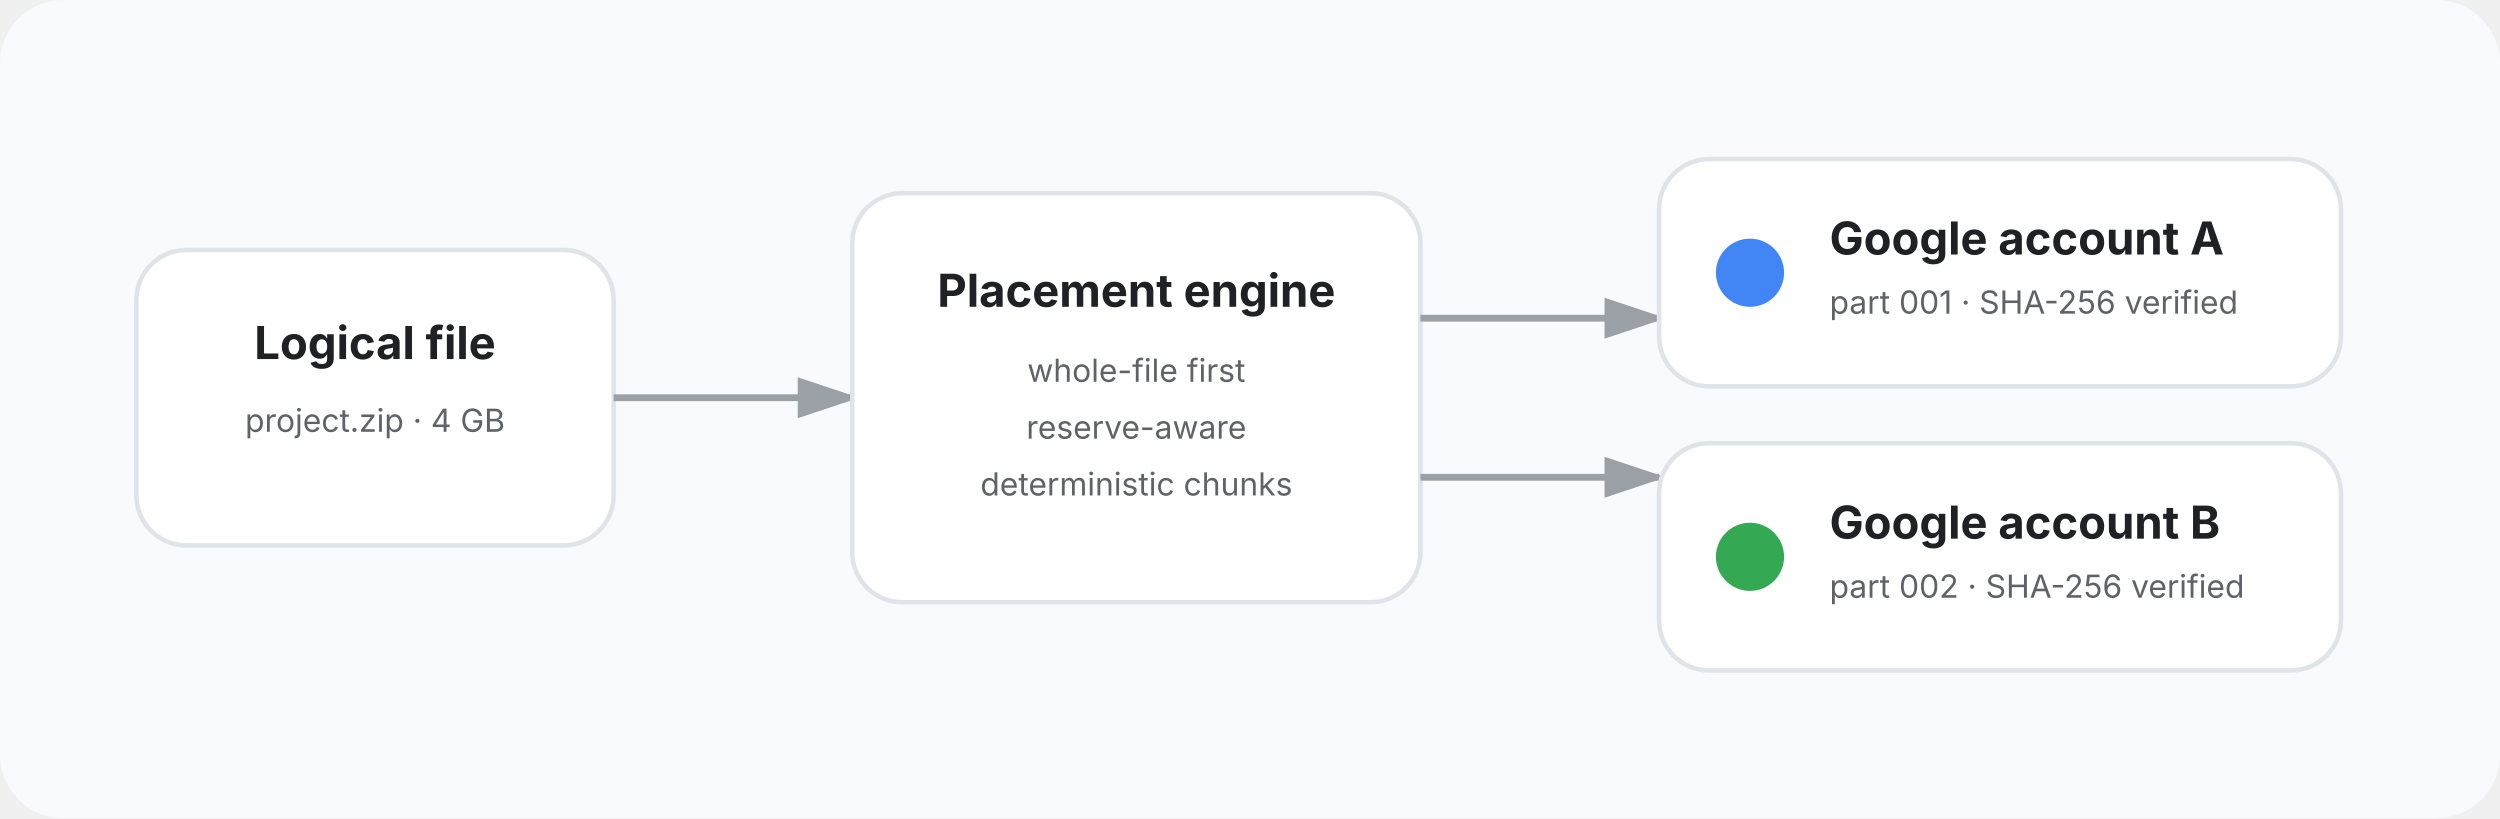
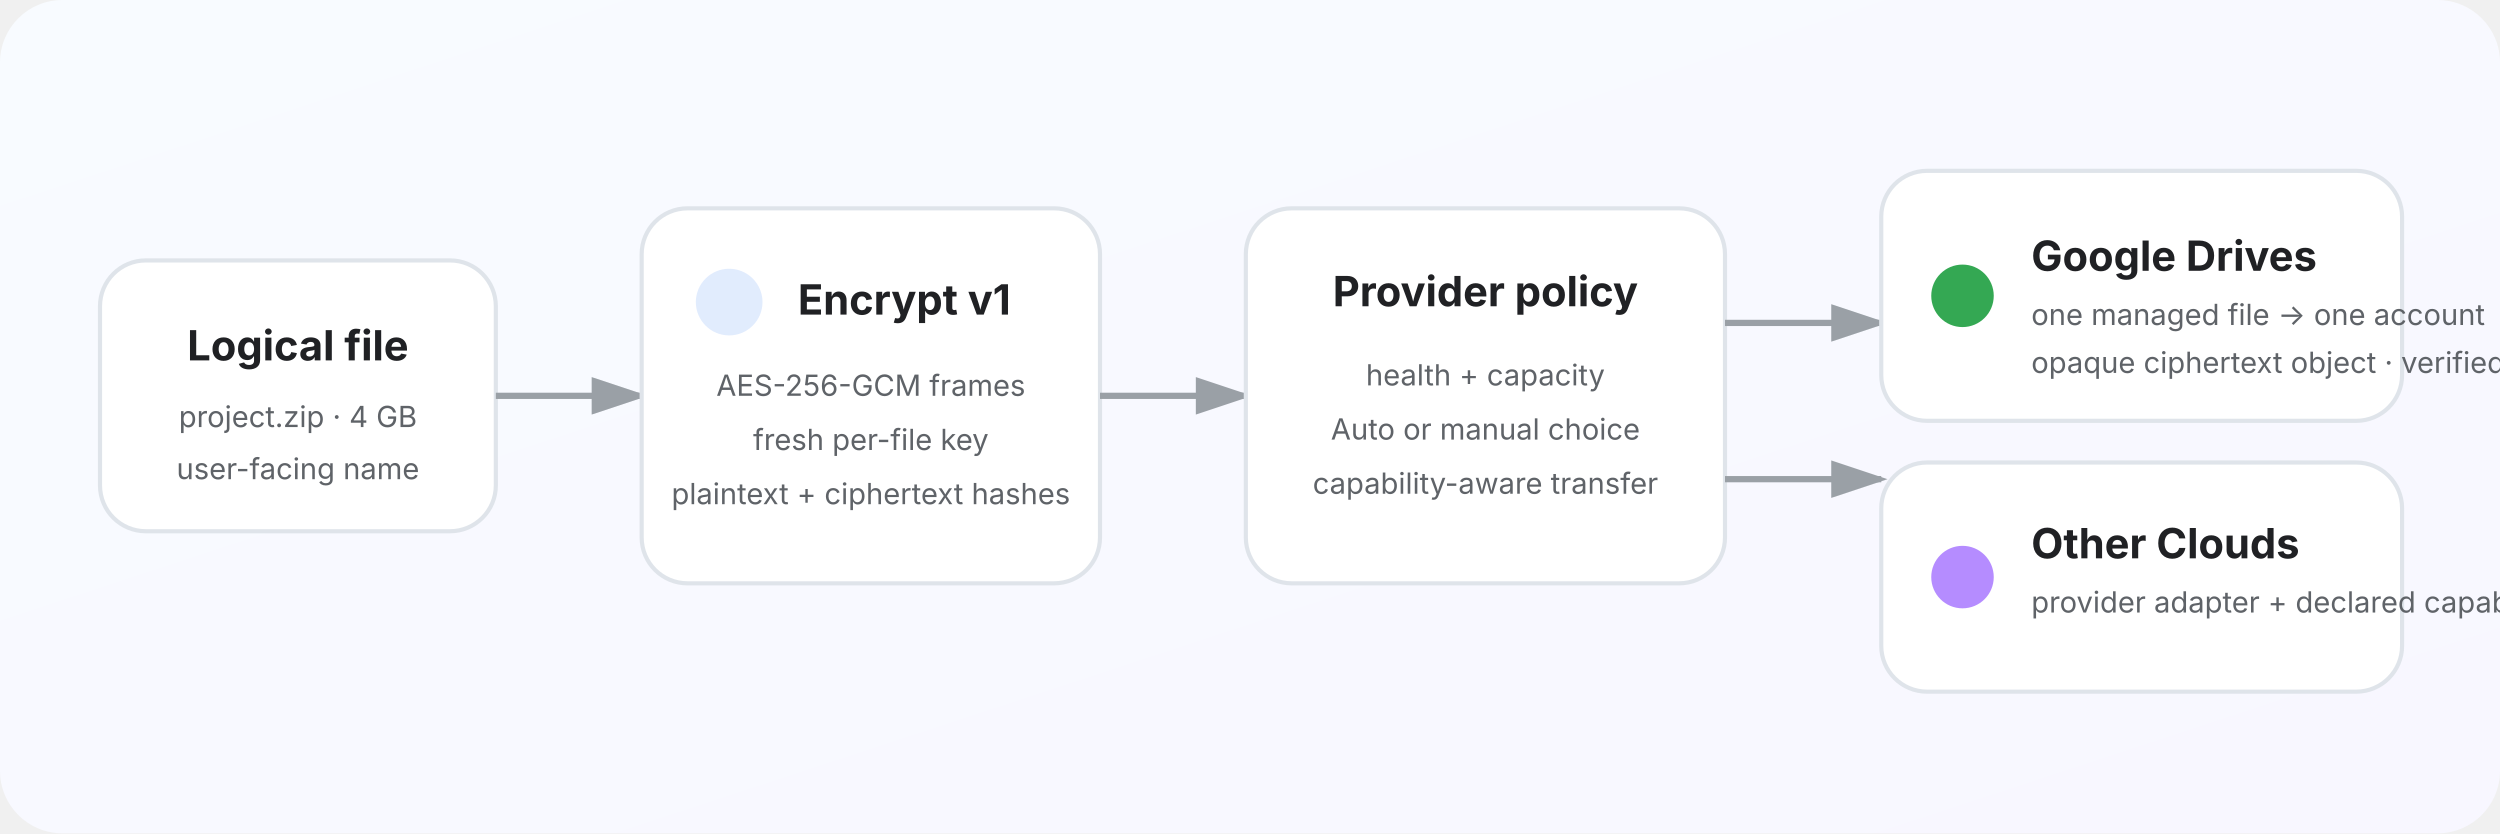
- <svg xmlns="http://www.w3.org/2000/svg" width="1100" height="360" viewBox="0 0 1100 360" role="img" aria-labelledby="t">
+ <svg xmlns="http://www.w3.org/2000/svg" width="1200" height="400" viewBox="0 0 1200 400" role="img" aria-labelledby="t d">
  <style>text{font-family:Inter,Arial,sans-serif;fill:#202124}.s{font-size:14px;fill:#5f6368}.h{font-size:20px;font-weight:700}.b{fill:white;stroke:#dfe4ea;stroke-width:2}.a{stroke:#9aa0a6;stroke-width:3;fill:none;marker-end:url(#m)}</style>
  <defs>
    <marker id="m" markerWidth="10" markerHeight="10" refX="8" refY="3" orient="auto">
      <path d="M0,0 L0,6 L9,3 z" fill="#9aa0a6" />
    </marker>
+     <linearGradient id="g" x1="0" y1="0" x2="1" y2="1">
+       <stop stop-color="#f8fbff" />
+       <stop offset="1" stop-color="#f8f7ff" />
+     </linearGradient>
  </defs>
-   <rect width="1100" height="360" rx="28" fill="#f8fafd" />
-   <rect class="b" x="60" y="110" rx="22" width="210" height="130" />
-   <text class="h" x="165" y="158" text-anchor="middle">Logical file</text>
-   <text class="s" x="165" y="190" text-anchor="middle">project.zip · 4 GB</text>
-   <path class="a" d="M270 175h105" />
-   <rect class="b" x="375" y="85" rx="22" width="250" height="180" />
-   <text class="h" x="500" y="135" text-anchor="middle">Placement engine</text>
-   <text class="s" x="500" y="168" text-anchor="middle">whole-file first</text>
-   <text class="s" x="500" y="193" text-anchor="middle">reserve-aware</text>
-   <text class="s" x="500" y="218" text-anchor="middle">deterministic chunks</text>
-   <path class="a" d="M625 140h105" />
-   <path class="a" d="M625 210h105" />
-   <rect class="b" x="730" y="70" rx="22" width="300" height="100" />
-   <circle cx="770" cy="120" r="15" fill="#4285F4" />
-   <text class="h" x="805" y="112">Google account A</text>
-   <text class="s" x="805" y="138">part 001 · SHA-256 verified</text>
-   <rect class="b" x="730" y="195" rx="22" width="300" height="100" />
-   <circle cx="770" cy="245" r="15" fill="#34A853" />
-   <text class="h" x="805" y="237">Google account B</text>
-   <text class="s" x="805" y="263">part 002 · SHA-256 verified</text>
+   <rect width="1200" height="400" rx="30" fill="url(#g)" />
+   <rect class="b" x="48" y="125" rx="22" width="190" height="130" />
+   <text class="h" x="143" y="173" text-anchor="middle">Logical file</text>
+   <text class="s" x="143" y="205" text-anchor="middle">project.zip · 4 GB</text>
+   <text class="s" x="143" y="230" text-anchor="middle">user-facing name</text>
+   <path class="a" d="M238 190h70" />
+   <rect class="b" x="308" y="100" rx="22" width="220" height="180" />
+   <circle cx="350" cy="145" r="16" fill="#4285F4" opacity=".16" />
+   <text class="h" x="383" y="151">Encrypt v1</text>
+   <text class="s" x="418" y="190" text-anchor="middle">AES-256-GCM frames</text>
+   <text class="s" x="418" y="216" text-anchor="middle">fresh per-file key</text>
+   <text class="s" x="418" y="242" text-anchor="middle">plaintext + ciphertext hashes</text>
+   <path class="a" d="M528 190h70" />
+   <rect class="b" x="598" y="100" rx="22" width="230" height="180" />
+   <text class="h" x="713" y="147" text-anchor="middle">Provider policy</text>
+   <text class="s" x="713" y="185" text-anchor="middle">health + capacity</text>
+   <text class="s" x="713" y="211" text-anchor="middle">Auto or manual choice</text>
+   <text class="s" x="713" y="237" text-anchor="middle">capability-aware transfer</text>
+   <path class="a" d="M828 155h75" />
+   <path class="a" d="M828 230h75" />
+   <rect class="b" x="903" y="82" rx="22" width="250" height="120" />
+   <circle cx="942" cy="142" r="15" fill="#34A853" />
+   <text class="h" x="975" y="130">Google Drives</text>
+   <text class="s" x="975" y="156">one managed file → one account</text>
+   <text class="s" x="975" y="179">opaque ciphertext object · verified</text>
+   <rect class="b" x="903" y="222" rx="22" width="250" height="110" />
+   <circle cx="942" cy="277" r="15" fill="#B58CFF" />
+   <text class="h" x="975" y="268">Other Clouds</text>
+   <text class="s" x="975" y="294">provider adapter + declared capabilities</text>
</svg>
